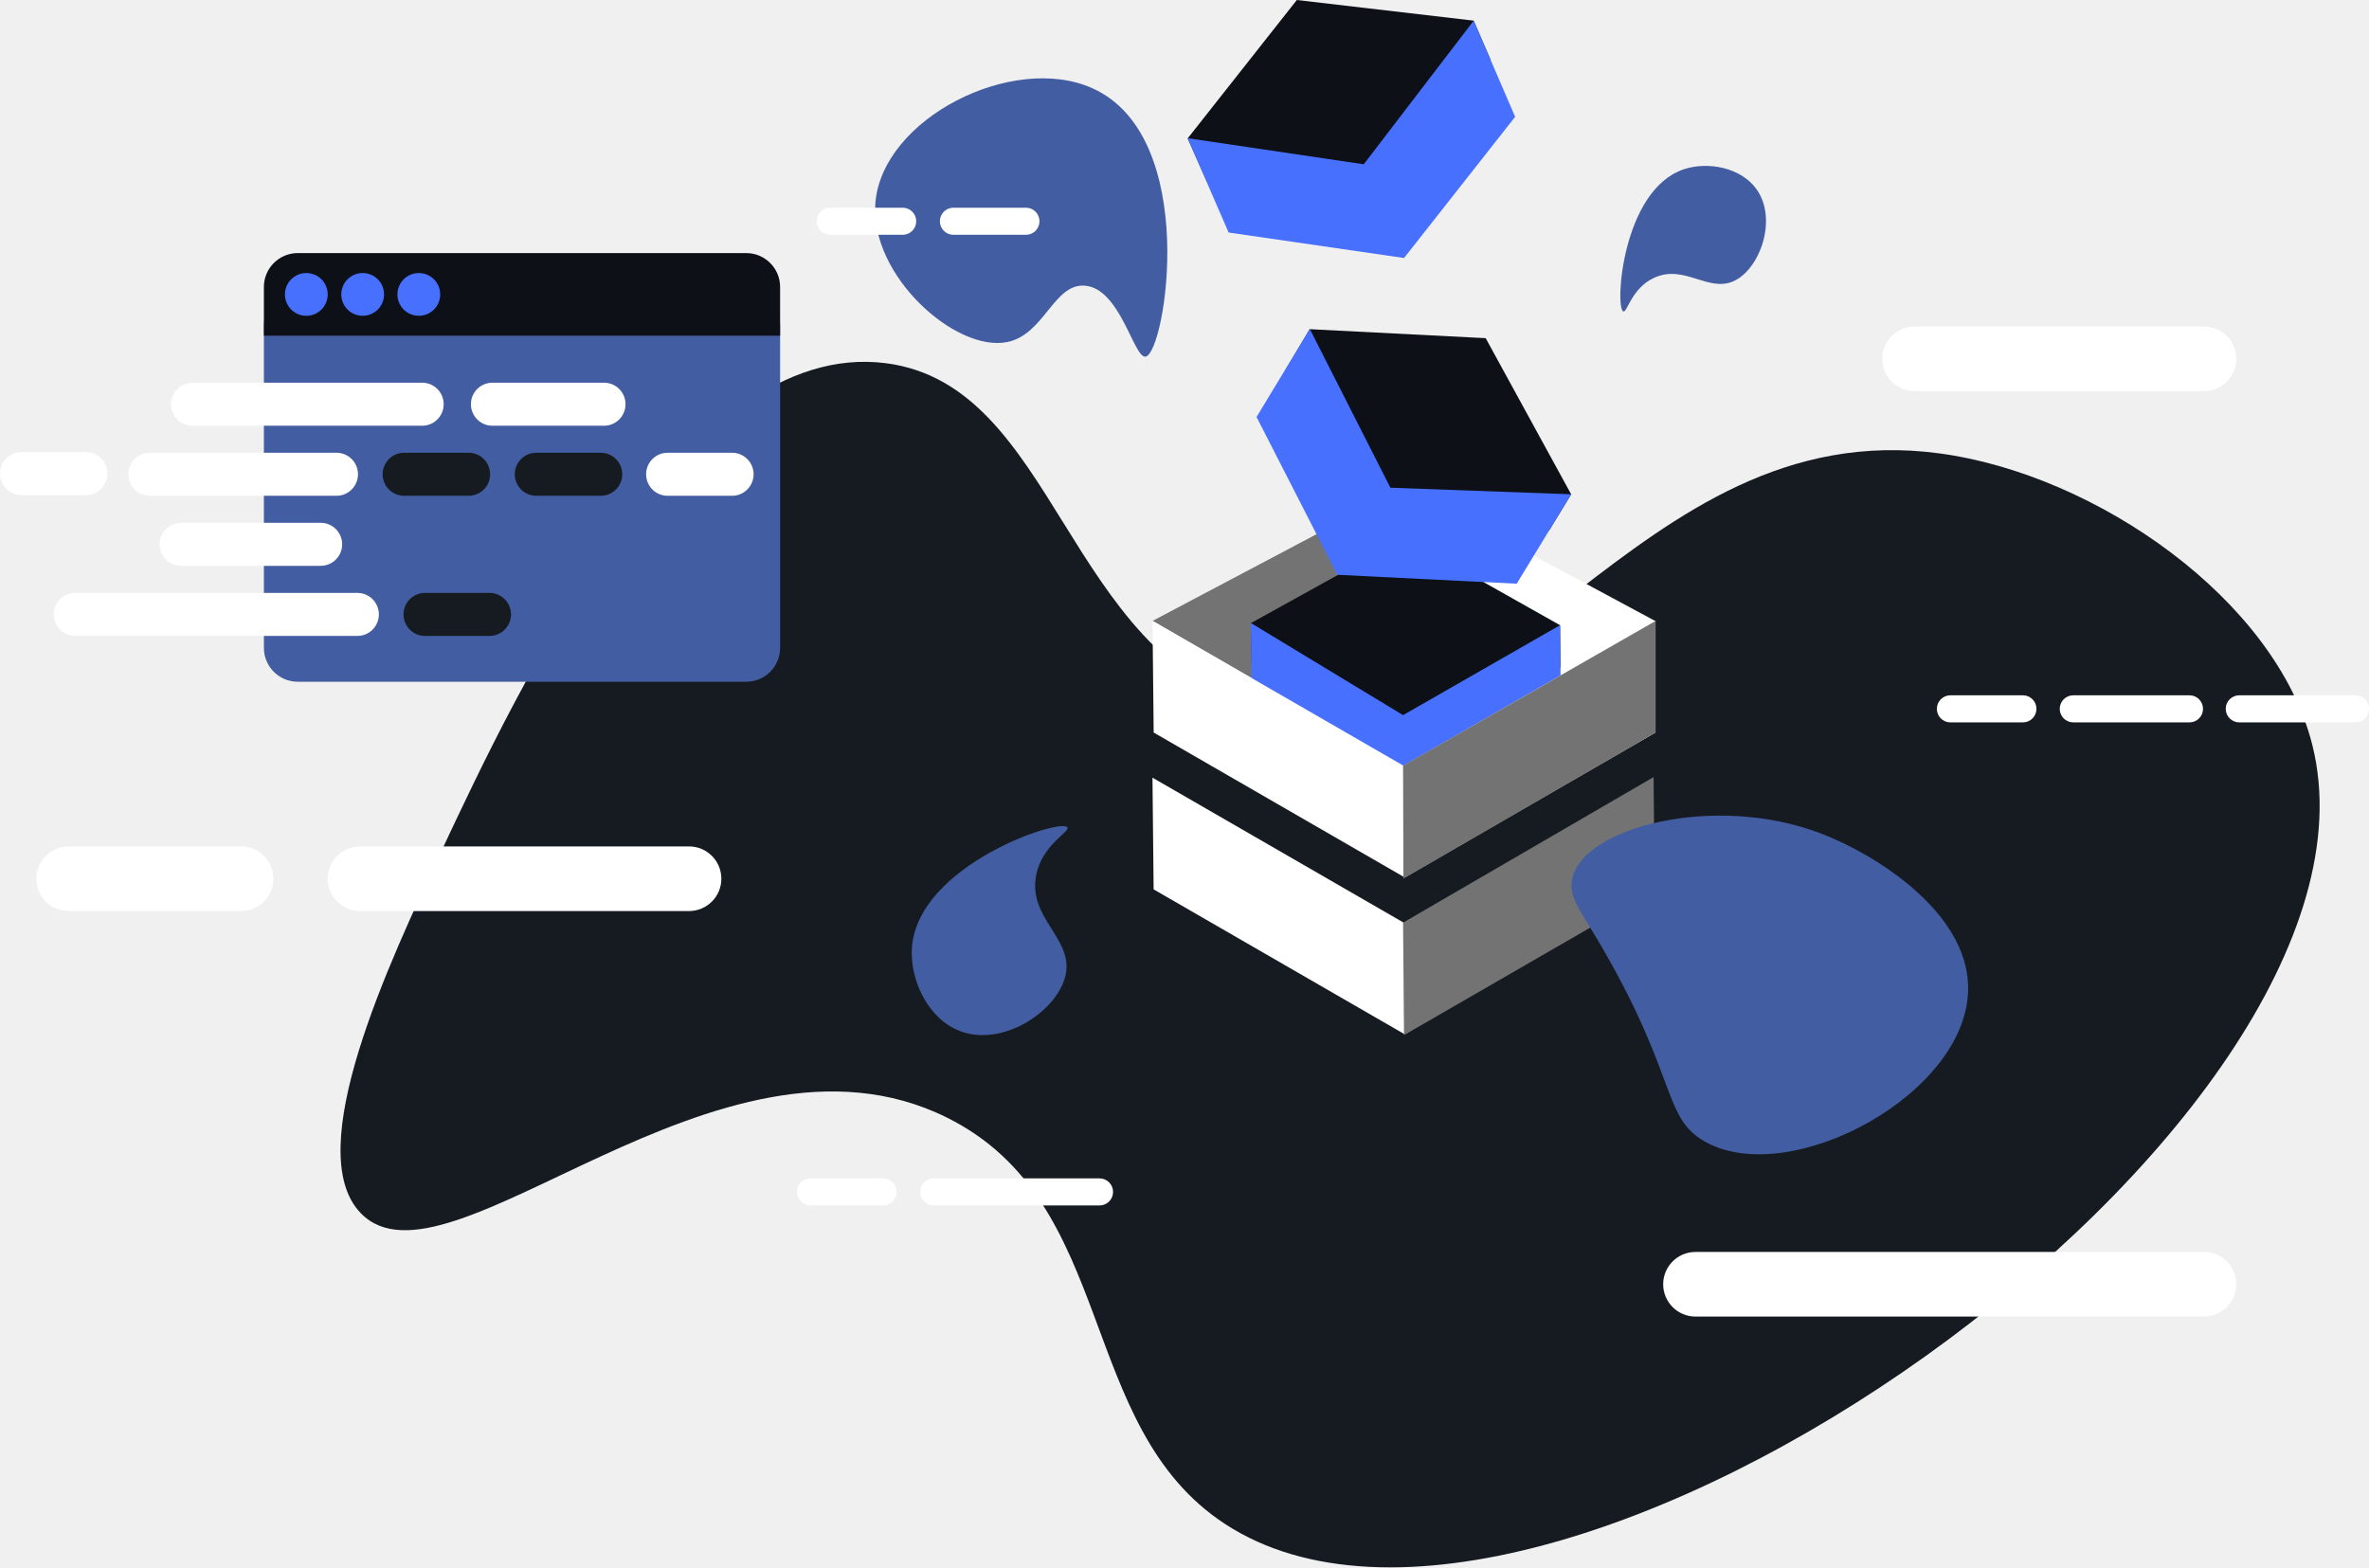
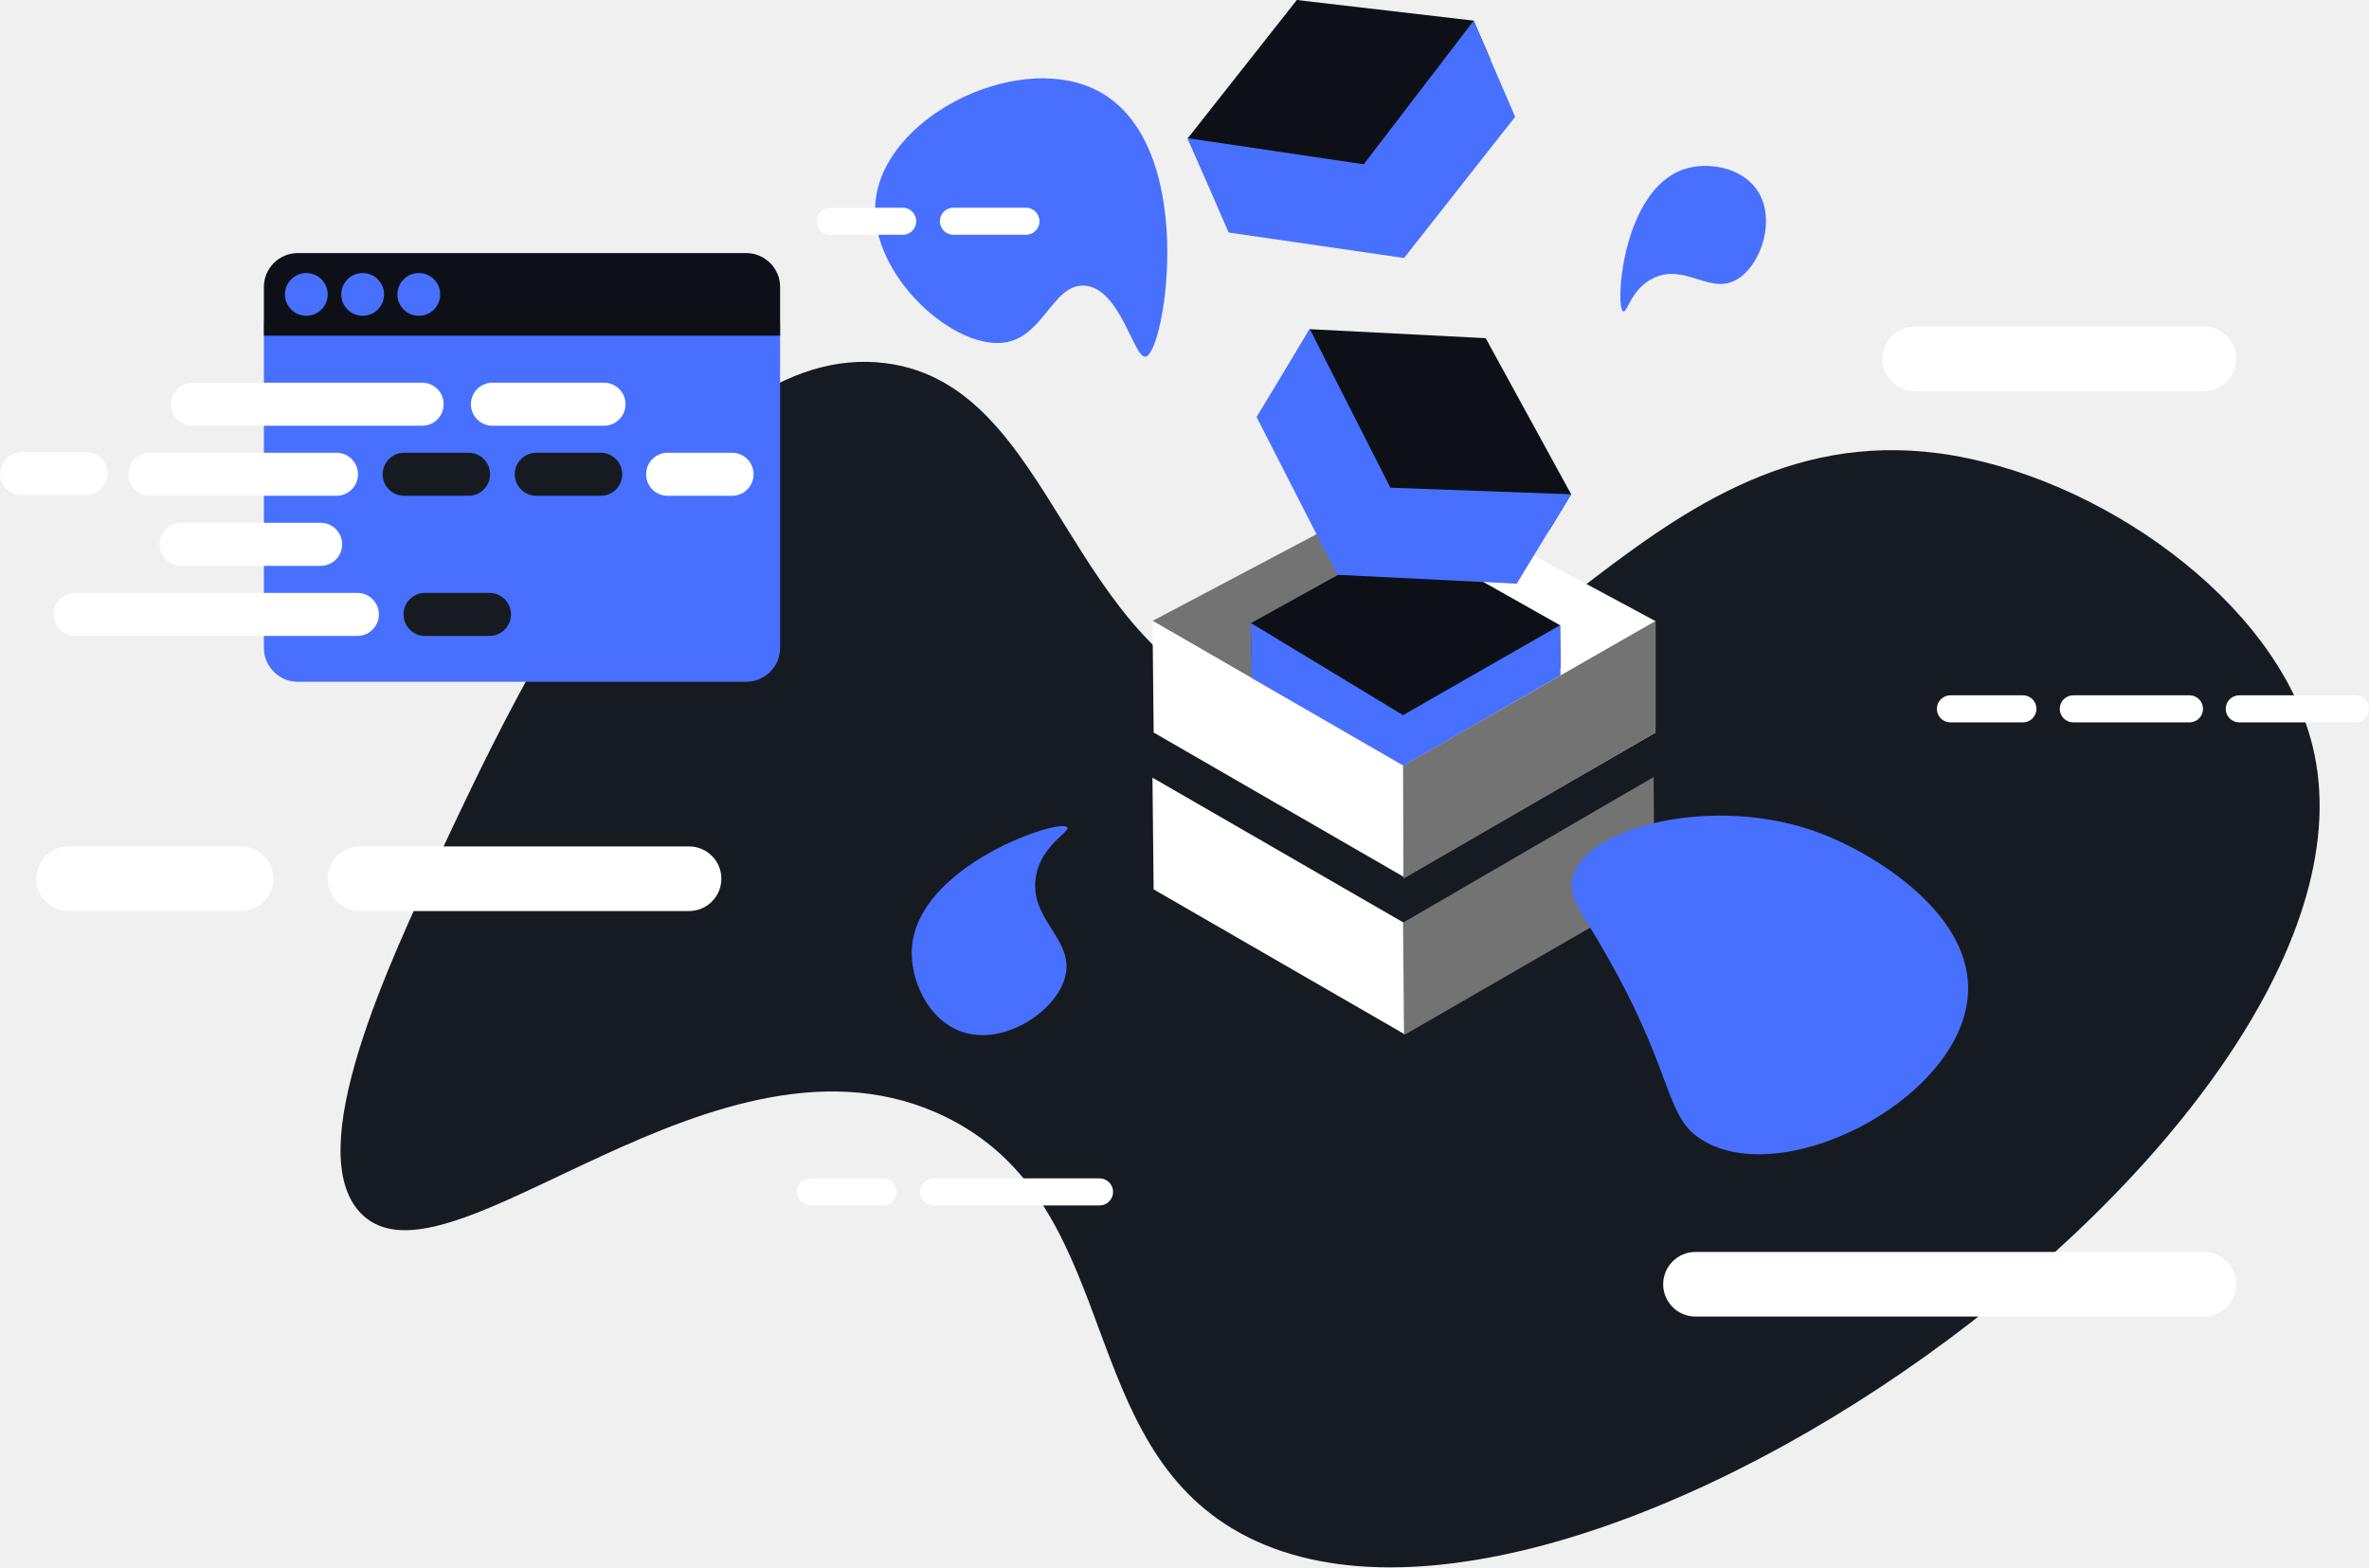
<svg xmlns="http://www.w3.org/2000/svg" id="a" viewBox="0 0 571.76 378.35">
  <defs>
-     <style>.b{fill:#fff;}.c{fill:#737373;}.d{fill:#161b22;}.e{fill:#0d1117;}.f{fill:#425da1;}.g{fill:#4870ff;}</style>
+     <style>.b{fill:#fff;}.c{fill:#737373;}.d{fill:#161b22;}.e{fill:#0d1117;}.f{fill:#4870ff;}</style>
  </defs>
  <path class="b" d="M405.18,155.48l-66.64-35.85-.99,37.23,.32,37.23,67.31-38.61Z" />
  <path class="d" d="M106.58,205.33c18.29-38.93,58.27-124.03,107.27-117.65,41.32,5.38,42.98,69.83,90.18,83.6,58.45,17.05,90.12-71.83,164.11-61.83,37.88,5.12,81.25,35.4,89.97,70.5,22.75,91.52-184.27,238.91-262.38,187.97-36.26-23.64-25.72-77.62-67.26-98.18-55.15-27.3-120.44,44.73-141.39,23.12-14.55-15.02,6.75-60.36,19.51-87.52Z" />
  <path class="b" d="M399.56,149.94l-60.24-32.4-61.16,32.34,60.56,34.96,60.84-34.9Z" />
  <path class="b" d="M278.16,187.73l60.56,34.96,3.79,7.33v2.97l-3.52,16.66-60.56-34.96-.28-26.95Z" />
  <path class="c" d="M338.63,222.72l.23,27.15,60.47-34.91-.23-27.38-60.47,35.14Z" />
  <path class="f" d="M391.79,75.18c-2.09-.78-.32-29.31,14.6-34.32,5.74-1.92,13.86-.51,17.64,4.95,5.03,7.26,.68,19.24-5.64,22.07-6.15,2.75-11.88-4.16-19.15-.83-5.52,2.53-6.49,8.48-7.46,8.12Z" />
  <path class="c" d="M339.32,117.54l-61.16,32.34,60.56,34.96" />
  <path class="e" d="M301.88,150.43l37.21-20.61,37.43,21.1,.1,10.26-37.85,21.8-36.64-21.08-.25-11.48Z" />
-   <path class="g" d="M301.88,150.38l36.75,22.25,37.89-21.71,.25,25.27-37.9,21.06-36.67-22.05-.32-24.82Z" />
+   <path class="f" d="M301.88,150.38l36.75,22.25,37.89-21.71,.25,25.27-37.9,21.06-36.67-22.05-.32-24.82Z" />
  <path class="b" d="M278.16,149.87l60.56,34.96,60.84-34.96v26.96l-60.56,34.96-60.56-34.96-.28-26.95Z" />
  <path class="c" d="M338.63,184.84l.09,27.27,60.84-35.26v-26.93l-60.93,34.91Z" />
  <path class="f" d="M257.61,199.71c-1.64-2.32-36.21,9.15-37.52,29.15-.5,7.7,3.89,17.24,11.84,20.12,10.58,3.83,23.92-5.42,25.35-14.12,1.39-8.47-9-13.28-7.25-23.32,1.32-7.62,8.34-10.75,7.58-11.83Z" />
  <path class="f" d="M379.42,212.3c2.33-12.55,34.28-20.9,59.95-11.15,13.2,5.02,35.29,18.83,35.64,36.96,.49,25.68-42.85,49.02-63.46,37.51-10.86-6.06-6.22-16.67-28.1-52.27-2.68-4.36-4.71-7.39-4.03-11.06Z" />
  <path class="f" d="M263.67,21.31c-19.17-8.64-50.83,7.28-52.4,27.75-1.34,17.51,19.5,36.11,31.91,33.49,8.86-1.87,11.14-14.06,18.55-13.6,8.69,.54,11.93,17.73,14.79,17.13,4.79-1,13.23-53.02-12.84-64.77Z" />
  <path class="e" d="M316.09,79.46l42.48,2.17,20.63,37.69-5.34,8.77-43.65-1.49-19.97-37.26,5.85-9.87Z" />
-   <path class="g" d="M316.12,79.42l19.45,38.31,43.63,1.59-13.14,21.58-43.31-2.15-19.48-38.09,12.85-21.24Z" />
+   <path class="f" d="M316.12,79.42l19.45,38.31,43.63,1.59-13.14,21.58-43.31-2.15-19.48-38.09,12.85-21.24Z" />
  <path class="e" d="M286.65,33.4L312.99,0l42.68,4.98,4.06,9.42-26.47,34.75-41.95-5.26-4.67-10.49Z" />
-   <path class="g" d="M286.64,33.36l42.5,6.3,26.54-34.67,10,23.21-26.81,34.08-42.34-6.15-9.89-22.77Z" />
+   <path class="f" d="M286.64,33.36l42.5,6.3,26.54-34.67,10,23.21-26.81,34.08-42.34-6.15-9.89-22.77Z" />
  <rect class="f" x="63.69" y="70.41" width="124.59" height="94.16" rx="8.18" ry="8.18" />
  <path class="e" d="M71.88,61.09h108.22c4.52,0,8.18,3.67,8.18,8.18v11.77H63.69v-11.77c0-4.52,3.67-8.18,8.18-8.18Z" />
  <rect class="b" x="41.28" y="92.38" width="65.8" height="10.39" rx="5.19" ry="5.19" />
  <rect class="b" x="113.66" y="92.38" width="37.31" height="10.39" rx="5.19" ry="5.19" />
  <rect class="b" x="30.97" y="109.29" width="55.43" height="10.39" rx="5.19" ry="5.19" />
  <rect class="d" x="92.35" y="109.29" width="25.94" height="10.39" rx="5.19" ry="5.19" />
  <rect class="d" x="124.24" y="109.29" width="25.94" height="10.39" rx="5.19" ry="5.19" />
  <rect class="b" x="38.52" y="126.2" width="44.06" height="10.39" rx="5.19" ry="5.19" />
  <rect class="b" x="12.97" y="143.12" width="78.47" height="10.39" rx="5.19" ry="5.19" />
  <rect class="d" x="97.39" y="143.12" width="25.94" height="10.39" rx="5.19" ry="5.19" />
  <rect class="b" x="155.94" y="109.29" width="25.94" height="10.39" rx="5.19" ry="5.19" />
-   <circle class="g" cx="73.93" cy="71.07" r="5.16" />
-   <circle class="g" cx="87.53" cy="71.07" r="5.16" />
-   <circle class="g" cx="101.08" cy="71.07" r="5.16" />
+   <circle class="f" cx="73.93" cy="71.07" r="5.16" />
+   <circle class="f" cx="87.53" cy="71.07" r="5.16" />
+   <circle class="f" cx="101.08" cy="71.07" r="5.16" />
  <rect class="b" x="0" y="109.13" width="25.94" height="10.39" rx="5.19" ry="5.19" />
  <rect class="b" x="537.18" y="167.84" width="34.58" height="6.54" rx="3.27" ry="3.27" />
  <rect class="b" x="497.12" y="167.84" width="34.58" height="6.54" rx="3.27" ry="3.27" />
  <rect class="b" x="467.46" y="167.84" width="24.04" height="6.54" rx="3.27" ry="3.27" />
  <rect class="b" x="197.09" y="50.14" width="24.04" height="6.54" rx="3.27" ry="3.27" />
  <rect class="b" x="226.84" y="50.14" width="24.04" height="6.54" rx="3.27" ry="3.27" />
  <rect class="b" x="79.09" y="204.32" width="95.01" height="15.6" rx="7.8" ry="7.8" />
  <rect class="b" x="454.28" y="78.82" width="85.44" height="15.6" rx="7.8" ry="7.8" />
  <rect class="b" x="401.41" y="302.21" width="138.31" height="15.6" rx="7.8" ry="7.8" />
  <rect class="b" x="8.77" y="204.32" width="57.22" height="15.6" rx="7.8" ry="7.8" />
  <rect class="b" x="192.35" y="284.45" width="24.04" height="6.54" rx="3.27" ry="3.27" />
  <rect class="b" x="222.09" y="284.45" width="46.55" height="6.54" rx="3.27" ry="3.27" />
</svg>
